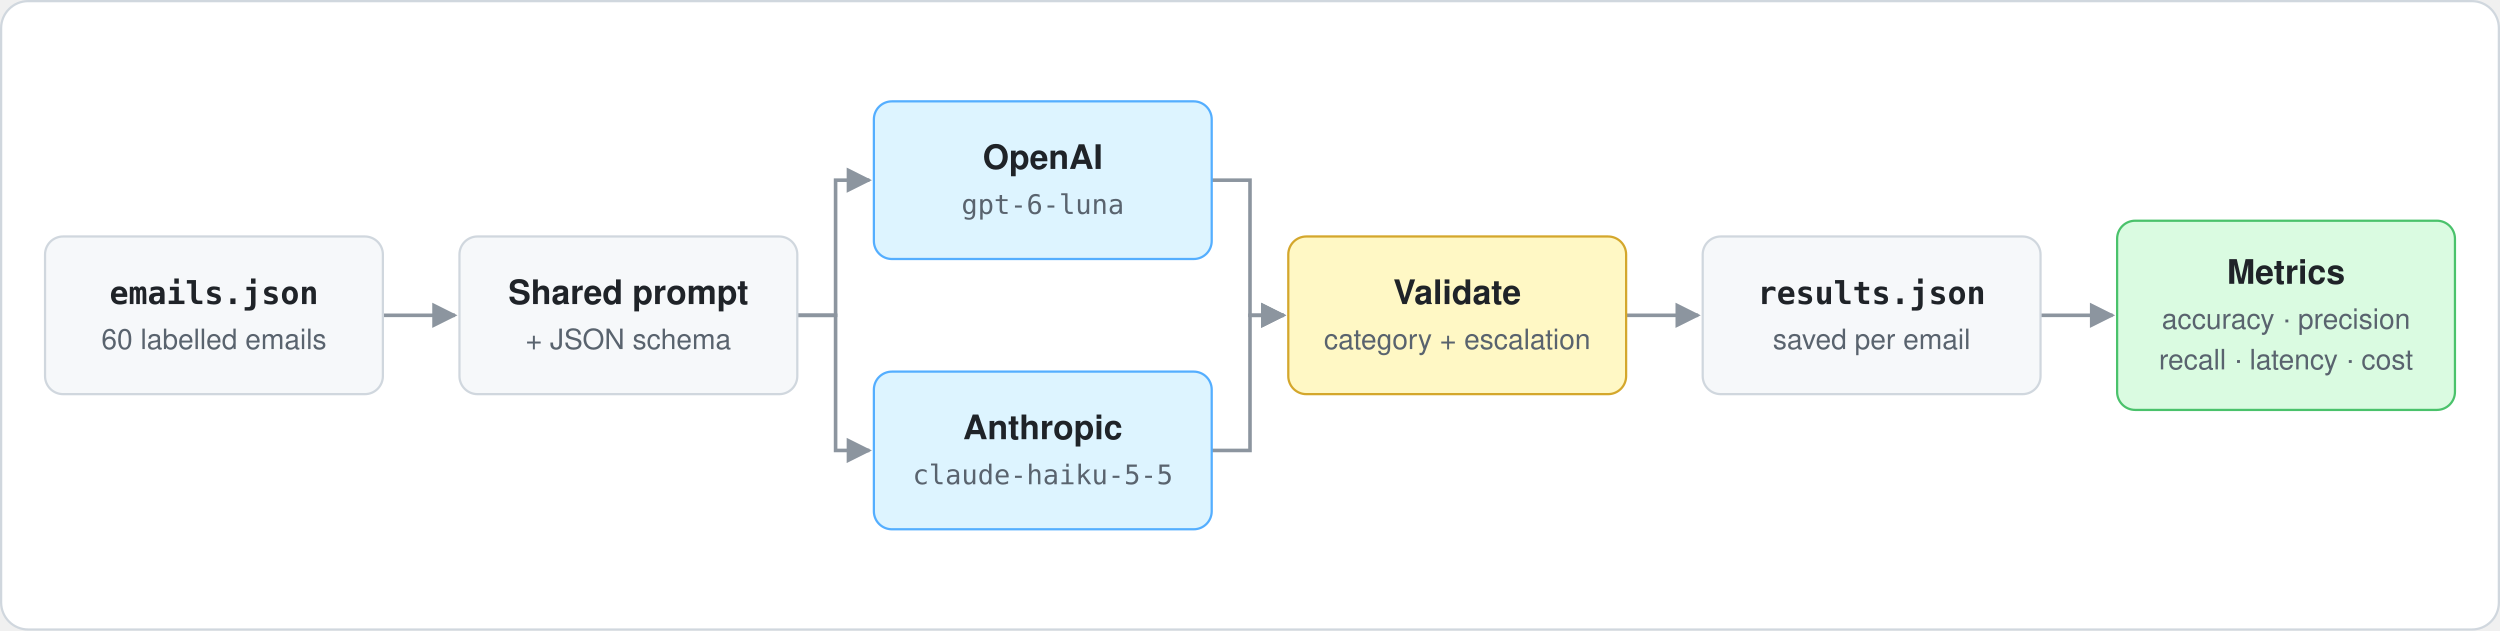
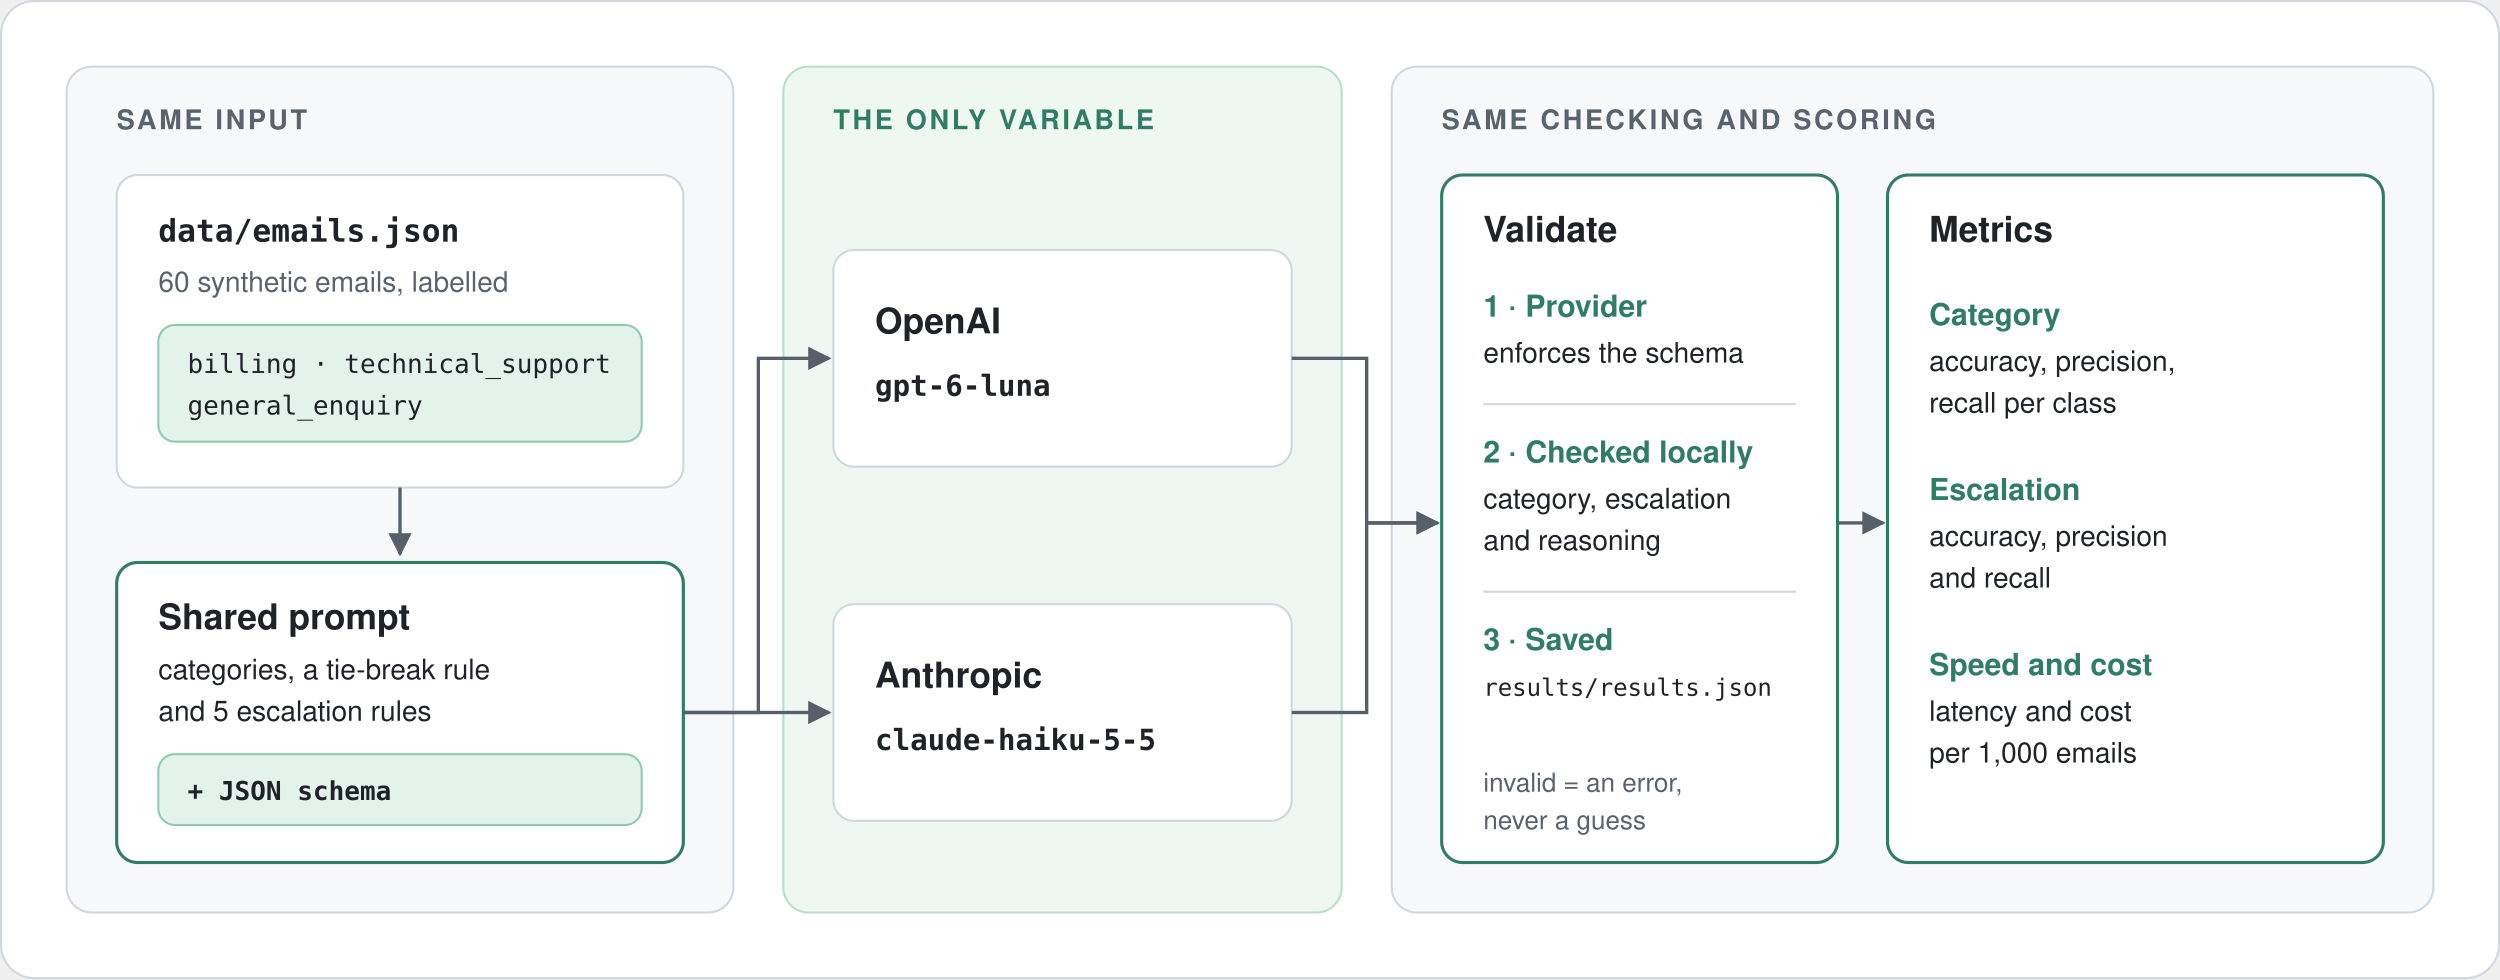
- <svg xmlns="http://www.w3.org/2000/svg" viewBox="0 0 1110 280" width="1110" height="280" role="img" aria-labelledby="title desc">
+ <svg xmlns="http://www.w3.org/2000/svg" viewBox="0 0 1200 470" width="1200" height="470" role="img" aria-labelledby="title desc">
  <defs>
    <marker id="arrow" viewBox="0 0 10 10" refX="9" refY="5" markerWidth="7" markerHeight="7" orient="auto-start-reverse">
-       <path d="M0 0 L10 5 L0 10 z" fill="#8C959F" />
+       <path d="M0 0 L10 5 L0 10 z" fill="#57606A" />
    </marker>
    <style>
-       text { font-family: -apple-system, "Segoe UI", Helvetica, Arial, sans-serif; text-anchor: middle; }
-       .title { font-size: 15px; font-weight: 600; fill: #1F2328; }
-       .sub { font-size: 12.5px; fill: #59636E; }
-       .mono { font-family: ui-monospace, SFMono-Regular, Menlo, Consolas, monospace; font-size: 12px; }
-       .arrow { fill: none; stroke: #8C959F; stroke-width: 1.6; marker-end: url(#arrow); }
-       .neutral { fill: #F6F8FA; stroke: #D0D7DE; }
-       .model { fill: #DDF4FF; stroke: #54AEFF; }
-       .check { fill: #FFF8C5; stroke: #D4A72C; }
-       .output { fill: #DAFBE1; stroke: #4AC26B; }
+       text { font-family: -apple-system, "Segoe UI", Helvetica, Arial, sans-serif; fill: #1F2328; }
+       .mono { font-family: ui-monospace, SFMono-Regular, Menlo, Consolas, monospace; }
+       .label { font-size: 13px; font-weight: 600; letter-spacing: 1.3px; fill: #59636E; }
+       .label-accent { fill: #2F7D64; }
+       .title { font-size: 17px; font-weight: 600; }
+       .model { font-size: 14px; font-weight: 600; }
+       .step { font-size: 14.5px; font-weight: 600; fill: #2F7D64; }
+       .body { font-size: 13.5px; }
+       .muted { font-size: 13.5px; fill: #59636E; }
+       .note { font-size: 12.5px; fill: #59636E; }
+       .chip-text { font-size: 12.5px; }
+       .arrow { fill: none; stroke: #57606A; stroke-width: 1.6; marker-end: url(#arrow); }
+       .panel { fill: #F6F8FA; stroke: #D0D7DE; }
+       .panel-accent { fill: #EEF7F2; stroke: #B9DFCB; }
+       .card { fill: #FFFFFF; stroke: #D0D7DE; }
+       .card-accent { fill: #FFFFFF; stroke: #2F7D64; stroke-width: 1.5; }
+       .chip { fill: #E3F3EC; stroke: #8CCBB2; }
+       .divider { stroke: #D0D7DE; }
    </style>
  </defs>
-   <rect x="0.5" y="0.5" width="1109" height="279" rx="12" fill="#FFFFFF" stroke="#D0D7DE" />
-   <path class="arrow" d="M170 140 H202" />
-   <path class="arrow" d="M354 140 H371 V80 H386" />
-   <path class="arrow" d="M354 140 H371 V200 H386" />
-   <path class="arrow" d="M538 80 H555 V140 H570" />
-   <path class="arrow" d="M538 200 H555 V140 H570" />
-   <path class="arrow" d="M722 140 H754" />
-   <path class="arrow" d="M906 140 H938" />
-   <rect class="neutral" x="20" y="105" width="150" height="70" rx="8" />
-   <text class="title mono" x="95" y="135" style="font-size:14px;font-weight:600">emails.json</text>
-   <text class="sub" x="95" y="155">60 labelled emails</text>
-   <rect class="neutral" x="204" y="105" width="150" height="70" rx="8" />
-   <text class="title" x="279" y="135">Shared prompt</text>
-   <text class="sub" x="279" y="155">+ JSON schema</text>
-   <rect class="model" x="388" y="45" width="150" height="70" rx="8" />
-   <text class="title" x="463" y="75">OpenAI</text>
-   <text class="sub mono" x="463" y="95">gpt-6-luna</text>
-   <rect class="model" x="388" y="165" width="150" height="70" rx="8" />
-   <text class="title" x="463" y="195">Anthropic</text>
-   <text class="sub mono" x="463" y="215">claude-haiku-5-5</text>
-   <rect class="check" x="572" y="105" width="150" height="70" rx="8" />
-   <text class="title" x="647" y="135">Validate</text>
-   <text class="sub" x="647" y="155">category + escalation</text>
-   <rect class="neutral" x="756" y="105" width="150" height="70" rx="8" />
-   <text class="title mono" x="831" y="135" style="font-size:14px;font-weight:600">results.json</text>
-   <text class="sub" x="831" y="155">saved per email</text>
-   <rect class="output" x="940" y="98" width="150" height="84" rx="8" />
-   <text class="title" x="1015" y="126">Metrics</text>
-   <text class="sub" x="1015" y="146">accuracy · precision</text>
-   <text class="sub" x="1015" y="164">recall · latency · cost</text>
+   <rect x="0.5" y="0.5" width="1199" height="469" rx="16" fill="#FFFFFF" stroke="#D0D7DE" />
+   <rect class="panel" x="32" y="32" width="320" height="406" rx="12" />
+   <text class="label" x="56" y="62">SAME INPUT</text>
+   <rect class="card" x="56" y="84" width="272" height="150" rx="10" />
+   <text class="mono" x="76" y="116" style="font-size:15px;font-weight:600">data/emails.json</text>
+   <text class="muted" x="76" y="140">60 synthetic emails, labelled</text>
+   <rect class="chip" x="76" y="156" width="232" height="56" rx="8" />
+   <text class="chip-text mono" x="90" y="179">billing · technical_support</text>
+   <text class="chip-text mono" x="90" y="199">general_enquiry</text>
+   <rect class="card-accent" x="56" y="270" width="272" height="144" rx="10" />
+   <text class="title" x="76" y="302">Shared prompt</text>
+   <text class="body" x="76" y="326">categories, a tie-break rule</text>
+   <text class="body" x="76" y="346">and 5 escalation rules</text>
+   <rect class="chip" x="76" y="362" width="232" height="34" rx="8" />
+   <text class="chip-text mono" x="90" y="384" style="font-weight:600">+ JSON schema</text>
+   <rect class="panel-accent" x="376" y="32" width="268" height="406" rx="12" />
+   <text class="label label-accent" x="400" y="62">THE ONLY VARIABLE</text>
+   <rect class="card" x="400" y="120" width="220" height="104" rx="10" />
+   <text class="title" x="420" y="160">OpenAI</text>
+   <text class="model mono" x="420" y="190">gpt-6-luna</text>
+   <rect class="card" x="400" y="290" width="220" height="104" rx="10" />
+   <text class="title" x="420" y="330">Anthropic</text>
+   <text class="model mono" x="420" y="360">claude-haiku-5-5</text>
+   <rect class="panel" x="668" y="32" width="500" height="406" rx="12" />
+   <text class="label" x="692" y="62">SAME CHECKING AND SCORING</text>
+   <rect class="card-accent" x="692" y="84" width="190" height="330" rx="10" />
+   <text class="title" x="712" y="116">Validate</text>
+   <text class="step" x="712" y="152">1 · Provider</text>
+   <text class="body" x="712" y="174">enforces the schema</text>
+   <line class="divider" x1="712" y1="194" x2="862" y2="194" />
+   <text class="step" x="712" y="222">2 · Checked locally</text>
+   <text class="body" x="712" y="244">category, escalation</text>
+   <text class="body" x="712" y="264">and reasoning</text>
+   <line class="divider" x1="712" y1="284" x2="862" y2="284" />
+   <text class="step" x="712" y="312">3 · Saved</text>
+   <text class="mono" x="712" y="334" style="font-size:11.5px">results/results.json</text>
+   <text class="note" x="712" y="380">invalid = an error,</text>
+   <text class="note" x="712" y="398">never a guess</text>
+   <rect class="card-accent" x="906" y="84" width="238" height="330" rx="10" />
+   <text class="title" x="926" y="116">Metrics</text>
+   <text class="step" x="926" y="156">Category</text>
+   <text class="body" x="926" y="178">accuracy, precision,</text>
+   <text class="body" x="926" y="198">recall per class</text>
+   <text class="step" x="926" y="240">Escalation</text>
+   <text class="body" x="926" y="262">accuracy, precision</text>
+   <text class="body" x="926" y="282">and recall</text>
+   <text class="step" x="926" y="324">Speed and cost</text>
+   <text class="body" x="926" y="346">latency and cost</text>
+   <text class="body" x="926" y="366">per 1,000 emails</text>
+   <path class="arrow" d="M192 234 V266" />
+   <path class="arrow" d="M328 342 H364 V172 H398" />
+   <path class="arrow" d="M328 342 H398" />
+   <path class="arrow" d="M620 172 H656 V251 H690" />
+   <path class="arrow" d="M620 342 H656 V251 H690" />
+   <path class="arrow" d="M882 251 H904" />
</svg>
